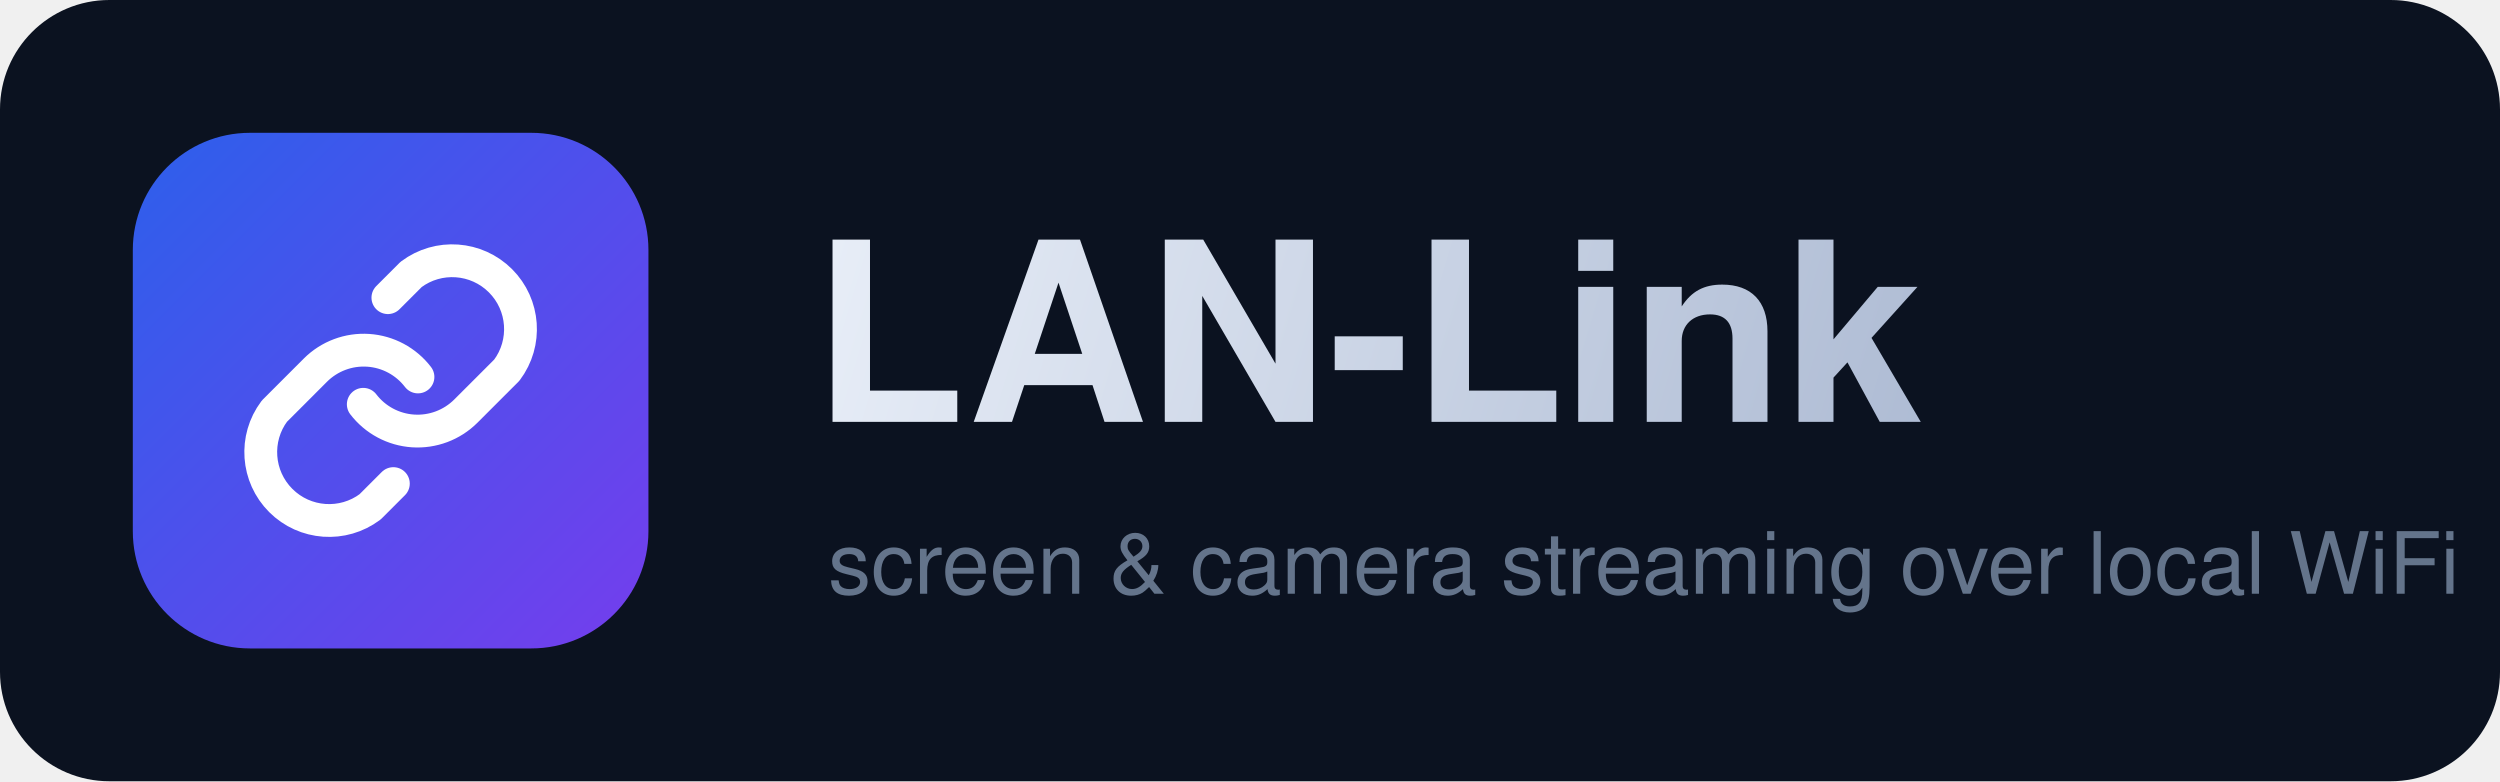
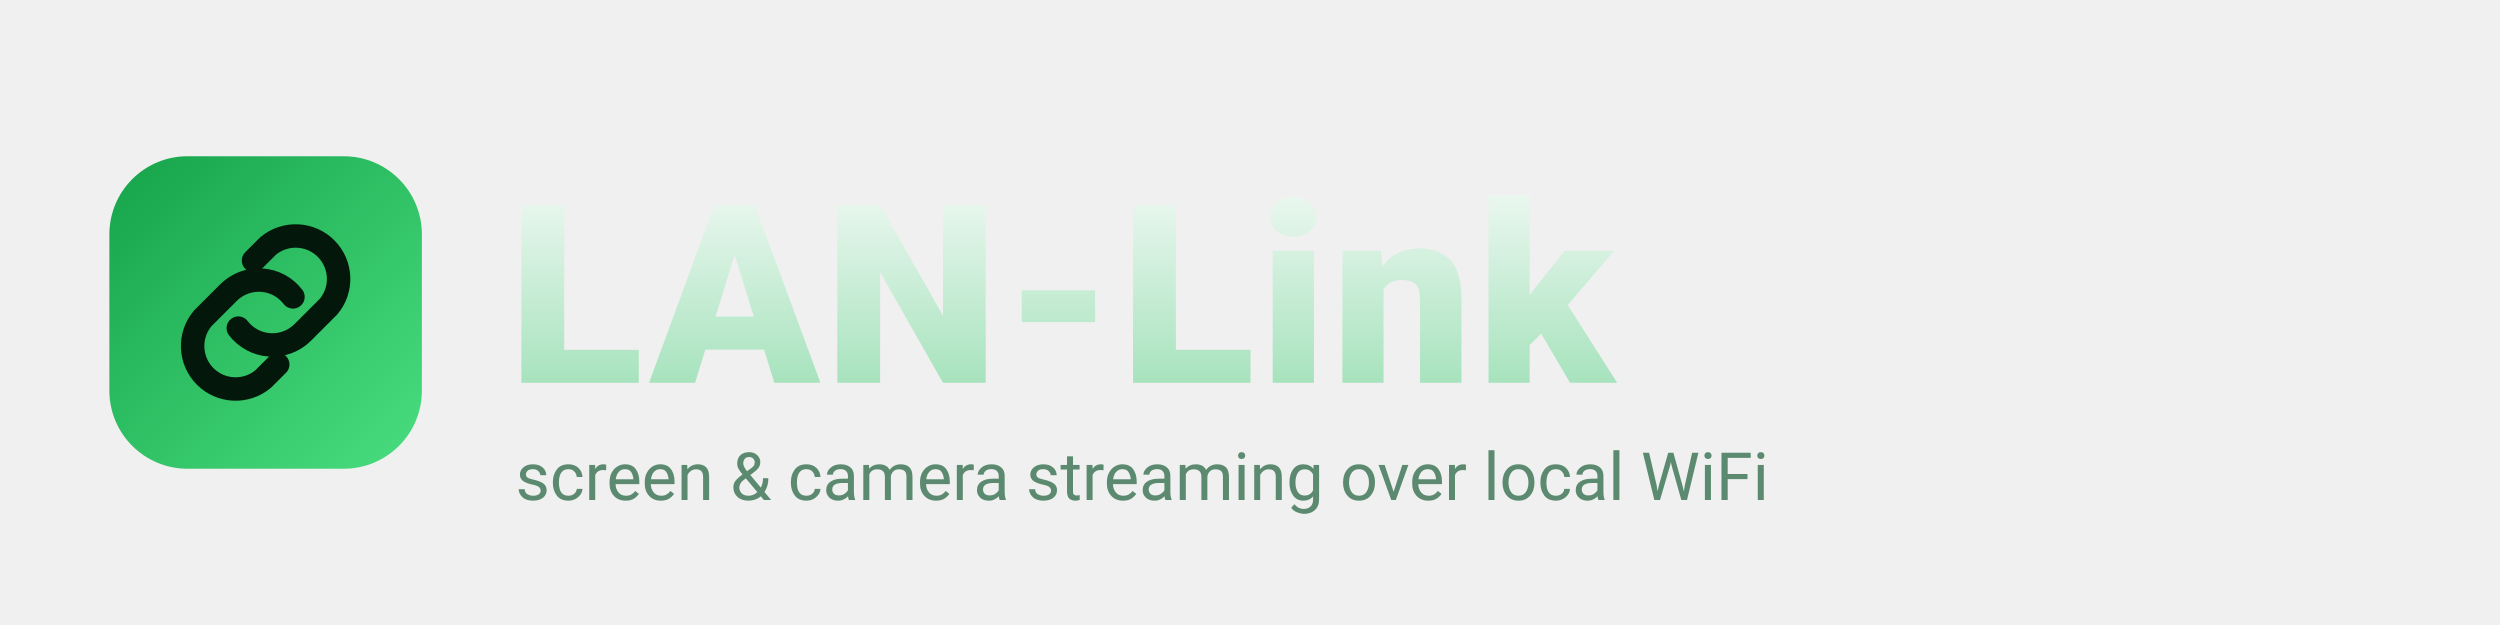
- <svg xmlns="http://www.w3.org/2000/svg" width="640" height="200" viewBox="0 0 640 200" fill="none">
+ <svg xmlns="http://www.w3.org/2000/svg" width="640" height="160" viewBox="0 0 640 160" role="img" aria-label="LAN-Link">
  <defs>
-     <linearGradient id="tile" x1="20" y1="20" x2="180" y2="180" gradientUnits="userSpaceOnUse">
-       <stop offset="0" stop-color="#2563EB" />
-       <stop offset="1" stop-color="#7C3AED" />
+     <linearGradient id="lg" x1="0" y1="0" x2="1" y2="1">
+       <stop offset="0" stop-color="#16a34a" />
+       <stop offset="1" stop-color="#4ade80" />
    </linearGradient>
-     <linearGradient id="text" x1="220" y1="40" x2="620" y2="160" gradientUnits="userSpaceOnUse">
-       <stop offset="0" stop-color="#E7EDF7" />
-       <stop offset="1" stop-color="#93A4C3" />
+     <linearGradient id="tg" x1="0" y1="0" x2="0" y2="1">
+       <stop offset="0" stop-color="#eaf7ef" />
+       <stop offset="1" stop-color="#a7e3bd" />
    </linearGradient>
  </defs>
-   <rect width="640" height="200" rx="28" fill="#0B1220" />
-   <rect x="34" y="34" width="132" height="132" rx="30" fill="url(#tile)" />
-   <g transform="translate(58,58) scale(3.5)" stroke="#FFFFFF" stroke-width="2.4" stroke-linecap="round" stroke-linejoin="round" fill="none">
-     <path d="M10 13a5 5 0 0 0 7.5.5l3-3a5 5 0 0 0-7-7l-1.7 1.7" />
-     <path d="M14 11a5 5 0 0 0-7.5-.5l-3 3a5 5 0 0 0 7 7l1.7-1.7" />
+   <g transform="translate(28,40)">
+     <rect x="0" y="0" width="80" height="80" rx="20" fill="url(#lg)" />
+     <g fill="none" stroke="#04170b" stroke-width="6" stroke-linecap="round">
+       <path d="M33 44a11 11 0 0 0 16.5 1.1l6.6-6.6a11 11 0 0 0-15.5-15.5l-3.7 3.7" />
+       <path d="M47 36a11 11 0 0 0-16.5-1.1l-6.6 6.6a11 11 0 0 0 15.5 15.5l3.7-3.7" />
+     </g>
  </g>
-   <text x="208" y="108" font-family="Segoe UI, Helvetica, Arial, sans-serif" font-size="64" font-weight="700" fill="url(#text)">LAN-Link</text>
-   <text x="212" y="152" font-family="Segoe UI, Helvetica, Arial, sans-serif" font-size="22" fill="#64748B">screen &amp; camera streaming over local WiFi</text>
+   <text x="130" y="98" font-family="Segoe UI, Roboto, Helvetica, Arial, sans-serif" font-size="64" font-weight="800" letter-spacing="1" fill="url(#tg)">LAN-Link</text>
+   <text x="132" y="128" font-family="Segoe UI, Roboto, Helvetica, Arial, sans-serif" font-size="17" fill="#5c8a70">screen &amp; camera streaming over local WiFi</text>
</svg>
